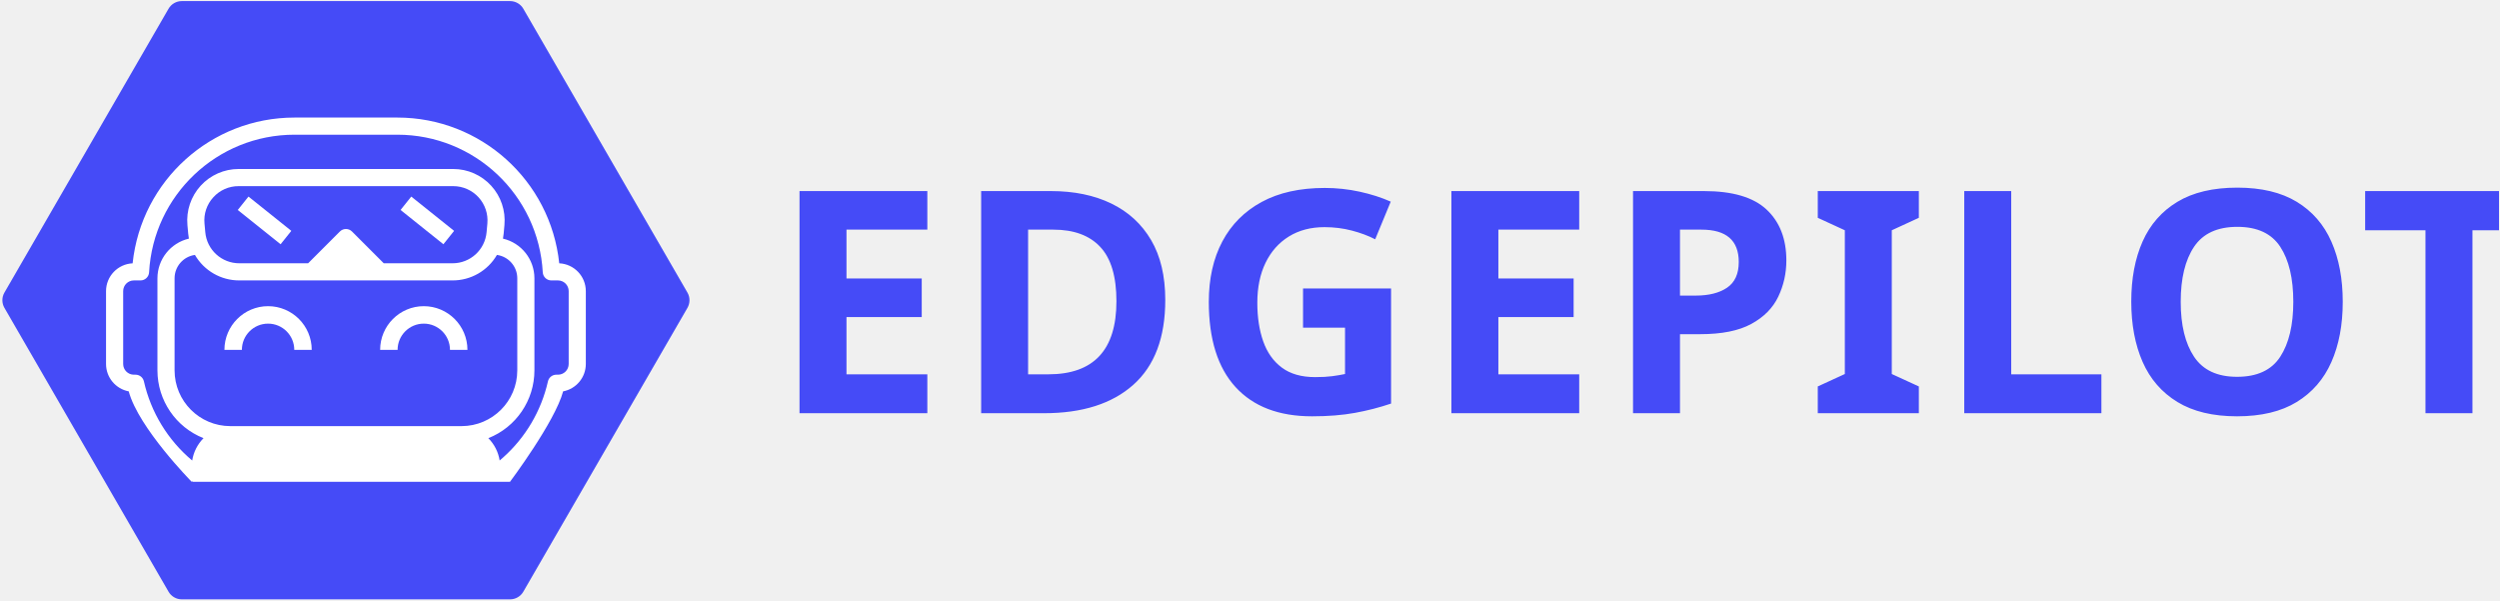
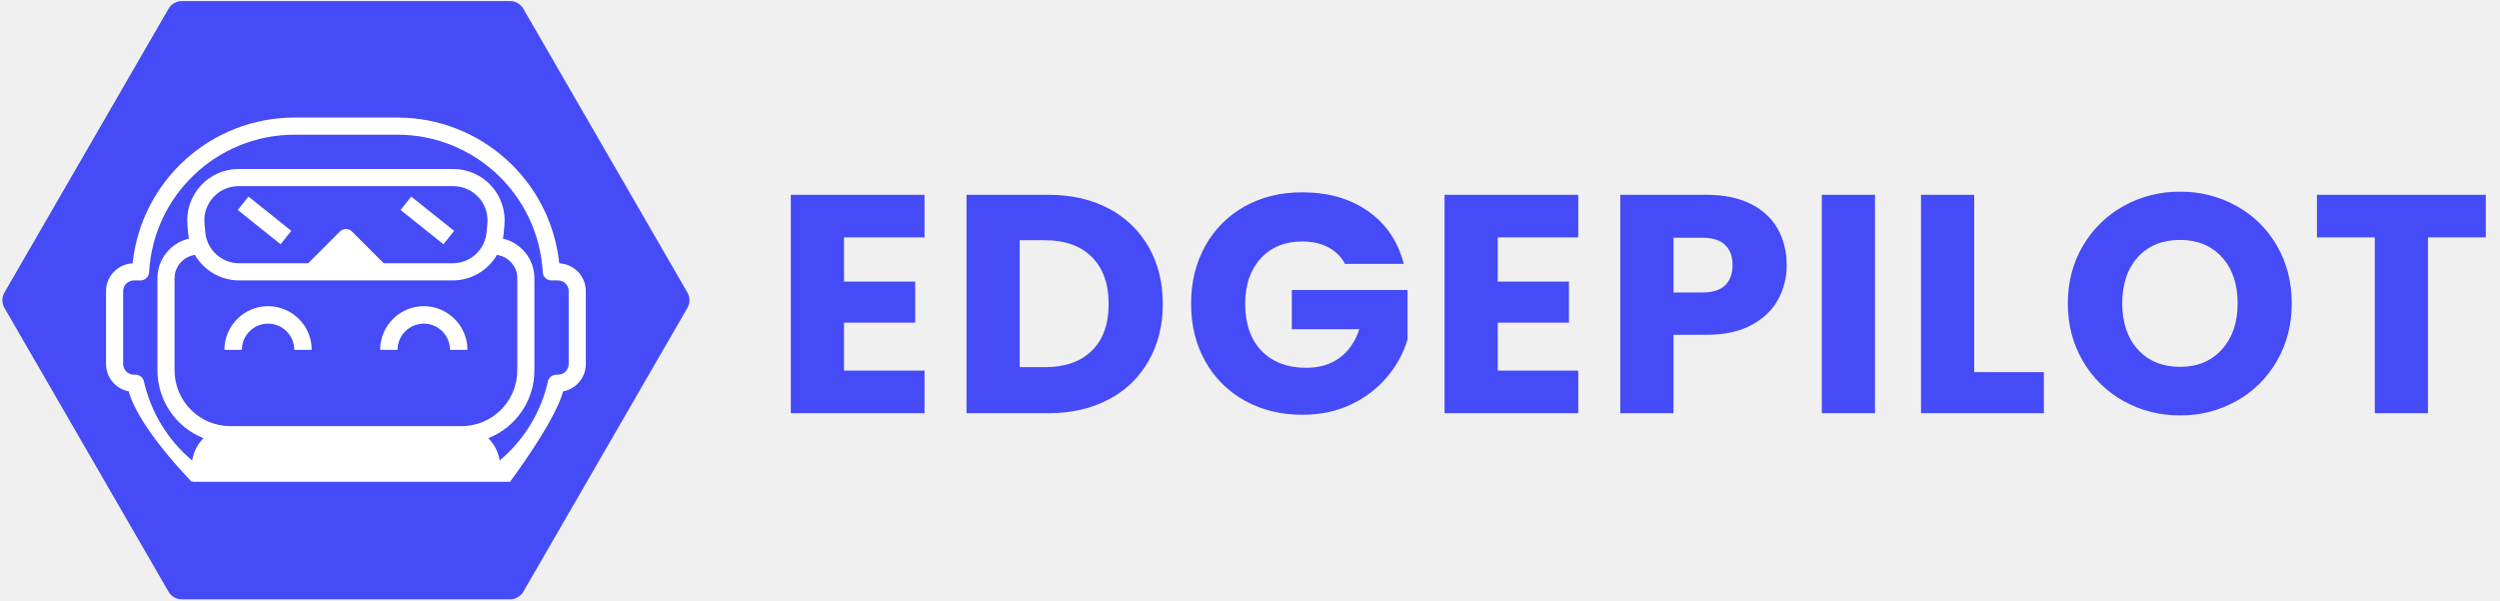
<svg xmlns="http://www.w3.org/2000/svg" width="2290" height="550" viewBox="0 0 2290 550">
  <defs>
    <clipPath id="clip-edgepilot_full">
      <rect width="2290" height="550" />
    </clipPath>
  </defs>
  <g id="edgepilot_full" clip-path="url(#clip-edgepilot_full)">
    <g id="Group_123" data-name="Group 123" transform="translate(-459 -114)">
      <g id="Group_114" data-name="Group 114" transform="translate(459 115)">
        <path id="Polygon_47" data-name="Polygon 47" d="M467.425,0a14,14,0,0,1,12.118,6.99l150.4,260a14,14,0,0,1,0,14.02l-150.4,260A14,14,0,0,1,467.425,548H166.575a14,14,0,0,1-12.118-6.99l-150.4-260a14,14,0,0,1,0-14.02l150.4-260A14,14,0,0,1,166.575,0Z" transform="translate(0 0)" fill="#454bf7" />
        <g id="noun-pilot-4101948" transform="translate(97.166 106.688)">
          <g id="Group_120" data-name="Group 120">
            <path id="Path_431" data-name="Path 431" d="M447.3,149.5A149.16,149.16,0,0,0,298.941,16H204.727A149.165,149.165,0,0,0,56.365,149.52,25.547,25.547,0,0,0,32,174.987V212.28H47.7V174.987a9.825,9.825,0,0,1,9.814-9.814h6.1a7.852,7.852,0,0,0,7.84-7.421A133.435,133.435,0,0,1,204.727,31.7h94.214A133.435,133.435,0,0,1,432.209,157.751a7.852,7.852,0,0,0,7.84,7.422h6.1a9.825,9.825,0,0,1,9.814,9.814v66.735a9.825,9.825,0,0,1-9.814,9.814h-1.539a7.851,7.851,0,0,0-7.656,6.114,132.651,132.651,0,0,1-41.185,69.819q-1.51,1.352-3.066,2.661a37.226,37.226,0,0,0-10.377-20.443,66.845,66.845,0,0,0,42.233-62.077v-84.4a37.36,37.36,0,0,0-28.824-36.323q.421-2.239.633-4.557l.713-7.85a47.106,47.106,0,0,0-46.914-51.373H153.5a47.106,47.106,0,0,0-46.914,51.372l.713,7.851q.211,2.316.633,4.557A37.359,37.359,0,0,0,79.107,163.21v84.4a66.845,66.845,0,0,0,42.233,62.076,37.225,37.225,0,0,0-10.379,20.461,132.673,132.673,0,0,1-44.249-72.5,7.851,7.851,0,0,0-7.657-6.114H57.516a9.825,9.825,0,0,1-9.814-9.814V212.28H32v29.442A25.559,25.559,0,0,0,52.8,266.8c8.971,33.5,57.708,82.825,57.708,82.825l15.7-13.691s9.672-21.577,21.591-21.591H355.862c11.919.013-218.243,0-218.243,0l-26.658,35.282H402.188s41.185-54.864,48.675-82.825a25.559,25.559,0,0,0,20.8-25.08V174.987A25.547,25.547,0,0,0,447.3,149.5ZM130.309,89.037A31.058,31.058,0,0,1,153.5,78.81H350.169a31.406,31.406,0,0,1,31.276,34.249l-.713,7.851a31.253,31.253,0,0,1-31.276,28.561H286.491l-29.1-29.105a7.852,7.852,0,0,0-11.1,0l-29.1,29.105H154.212a31.253,31.253,0,0,1-31.276-28.561l-.713-7.852A31.061,31.061,0,0,1,130.309,89.037Zm15.534,209.606A51.091,51.091,0,0,1,94.81,247.611v-84.4a21.624,21.624,0,0,1,18.651-21.391,46.876,46.876,0,0,0,40.752,23.354H349.456a46.875,46.875,0,0,0,40.751-23.354,21.624,21.624,0,0,1,18.651,21.391v84.4a51.091,51.091,0,0,1-51.033,51.033Z" transform="translate(-32 -16)" fill="#fff" />
            <rect id="Rectangle_1138" data-name="Rectangle 1138" width="50.272" height="15.703" transform="translate(159.967 116.049) rotate(-141.338)" fill="#fff" />
            <rect id="Rectangle_1139" data-name="Rectangle 1139" width="50.272" height="15.703" transform="translate(309.14 116.049) rotate(-141.338)" fill="#fff" />
          </g>
        </g>
        <g id="Group_122" data-name="Group 122" transform="translate(205.654 279.45)">
          <path id="Path_434" data-name="Path 434" d="M184,176a40.045,40.045,0,0,0-40,40h16a24,24,0,0,1,48,0h16a40.045,40.045,0,0,0-40-40Z" transform="translate(-144 -176)" fill="#fff" />
          <path id="Path_437" data-name="Path 437" d="M184,176a40.045,40.045,0,0,0-40,40h16a24,24,0,0,1,48,0h16a40.045,40.045,0,0,0-40-40Z" transform="translate(-1.309 -176)" fill="#fff" />
        </g>
      </g>
-       <text id="EDGEPILOT" transform="translate(1166 492.5)" fill="#454bf7" font-size="285" font-family="Poppins-Bold, Poppins" font-weight="700" letter-spacing="0.024em">
-         <tspan x="0" y="0">EDGEPILOT</tspan>
-       </text>
+       <path id="Path_438" data-name="Path 438" d="M66.4-161.025v40.47H131.67v37.62H66.4v43.89H140.22V0H17.67V-200.07H140.22v39.045ZM253.65-200.07q31.635,0,55.29,12.54a89.589,89.589,0,0,1,36.622,35.2q12.967,22.657,12.967,52.3,0,29.355-12.967,52.155A89.115,89.115,0,0,1,308.8-12.54Q285,0,253.65,0H178.695V-200.07ZM250.515-42.18q27.645,0,43.035-15.1t15.39-42.75q0-27.645-15.39-43.035t-43.035-15.39H227.43V-42.18ZM525.54-136.8a36.451,36.451,0,0,0-15.532-15.247q-10.117-5.272-23.8-5.272-23.655,0-37.9,15.532t-14.25,41.468q0,27.645,14.962,43.178T490.2-41.61q17.955,0,30.352-9.12t18.1-26.22H476.8v-35.91h106.02v45.315A95.6,95.6,0,0,1,564.443-33.63,96.99,96.99,0,0,1,531.525-8.265q-19.95,9.69-45.03,9.69-29.64,0-52.867-12.968a92.365,92.365,0,0,1-36.2-36.052Q384.465-70.68,384.465-100.32t12.967-52.868a92.365,92.365,0,0,1,36.052-36.195Q456.57-202.35,486.21-202.35q35.91,0,60.563,17.385T579.405-136.8Zm139.935-24.225v40.47H730.74v37.62H665.475v43.89H739.29V0H616.74V-200.07H739.29v39.045ZM930.24-135.66a64.426,64.426,0,0,1-7.98,31.778q-7.98,14.392-24.51,23.228T856.71-71.82H826.5V0H777.765V-200.07H856.71q23.94,0,40.47,8.265t24.795,22.8Q930.24-154.47,930.24-135.66Zm-77.235,25.08q13.965,0,20.8-6.555t6.84-18.525q0-11.97-6.84-18.525t-20.8-6.555H826.5v50.16Zm158.175-89.49V0H962.445V-200.07Zm90.915,162.45h63.84V0H1053.36V-200.07h48.735ZM1290.765,2a104.419,104.419,0,0,1-51.728-13.11A98,98,0,0,1,1201.7-47.738Q1187.88-71.25,1187.88-100.6T1201.7-153.33a98.312,98.312,0,0,1,37.335-36.48,104.419,104.419,0,0,1,51.728-13.11,104.419,104.419,0,0,1,51.727,13.11,96.254,96.254,0,0,1,37.05,36.48q13.538,23.37,13.537,52.725T1379.4-47.738a97.266,97.266,0,0,1-37.05,36.623A103.625,103.625,0,0,1,1290.765,2Zm0-44.46q23.94,0,38.333-15.96t14.392-42.18q0-26.505-14.392-42.323t-38.333-15.817q-24.225,0-38.618,15.675T1237.755-100.6q0,26.5,14.392,42.322T1290.765-42.465ZM1570.92-200.07v39.045h-53.01V0h-48.735V-161.025h-53.01V-200.07Z" transform="translate(1166 492.5)" fill="#454bf7" />
    </g>
  </g>
</svg>
